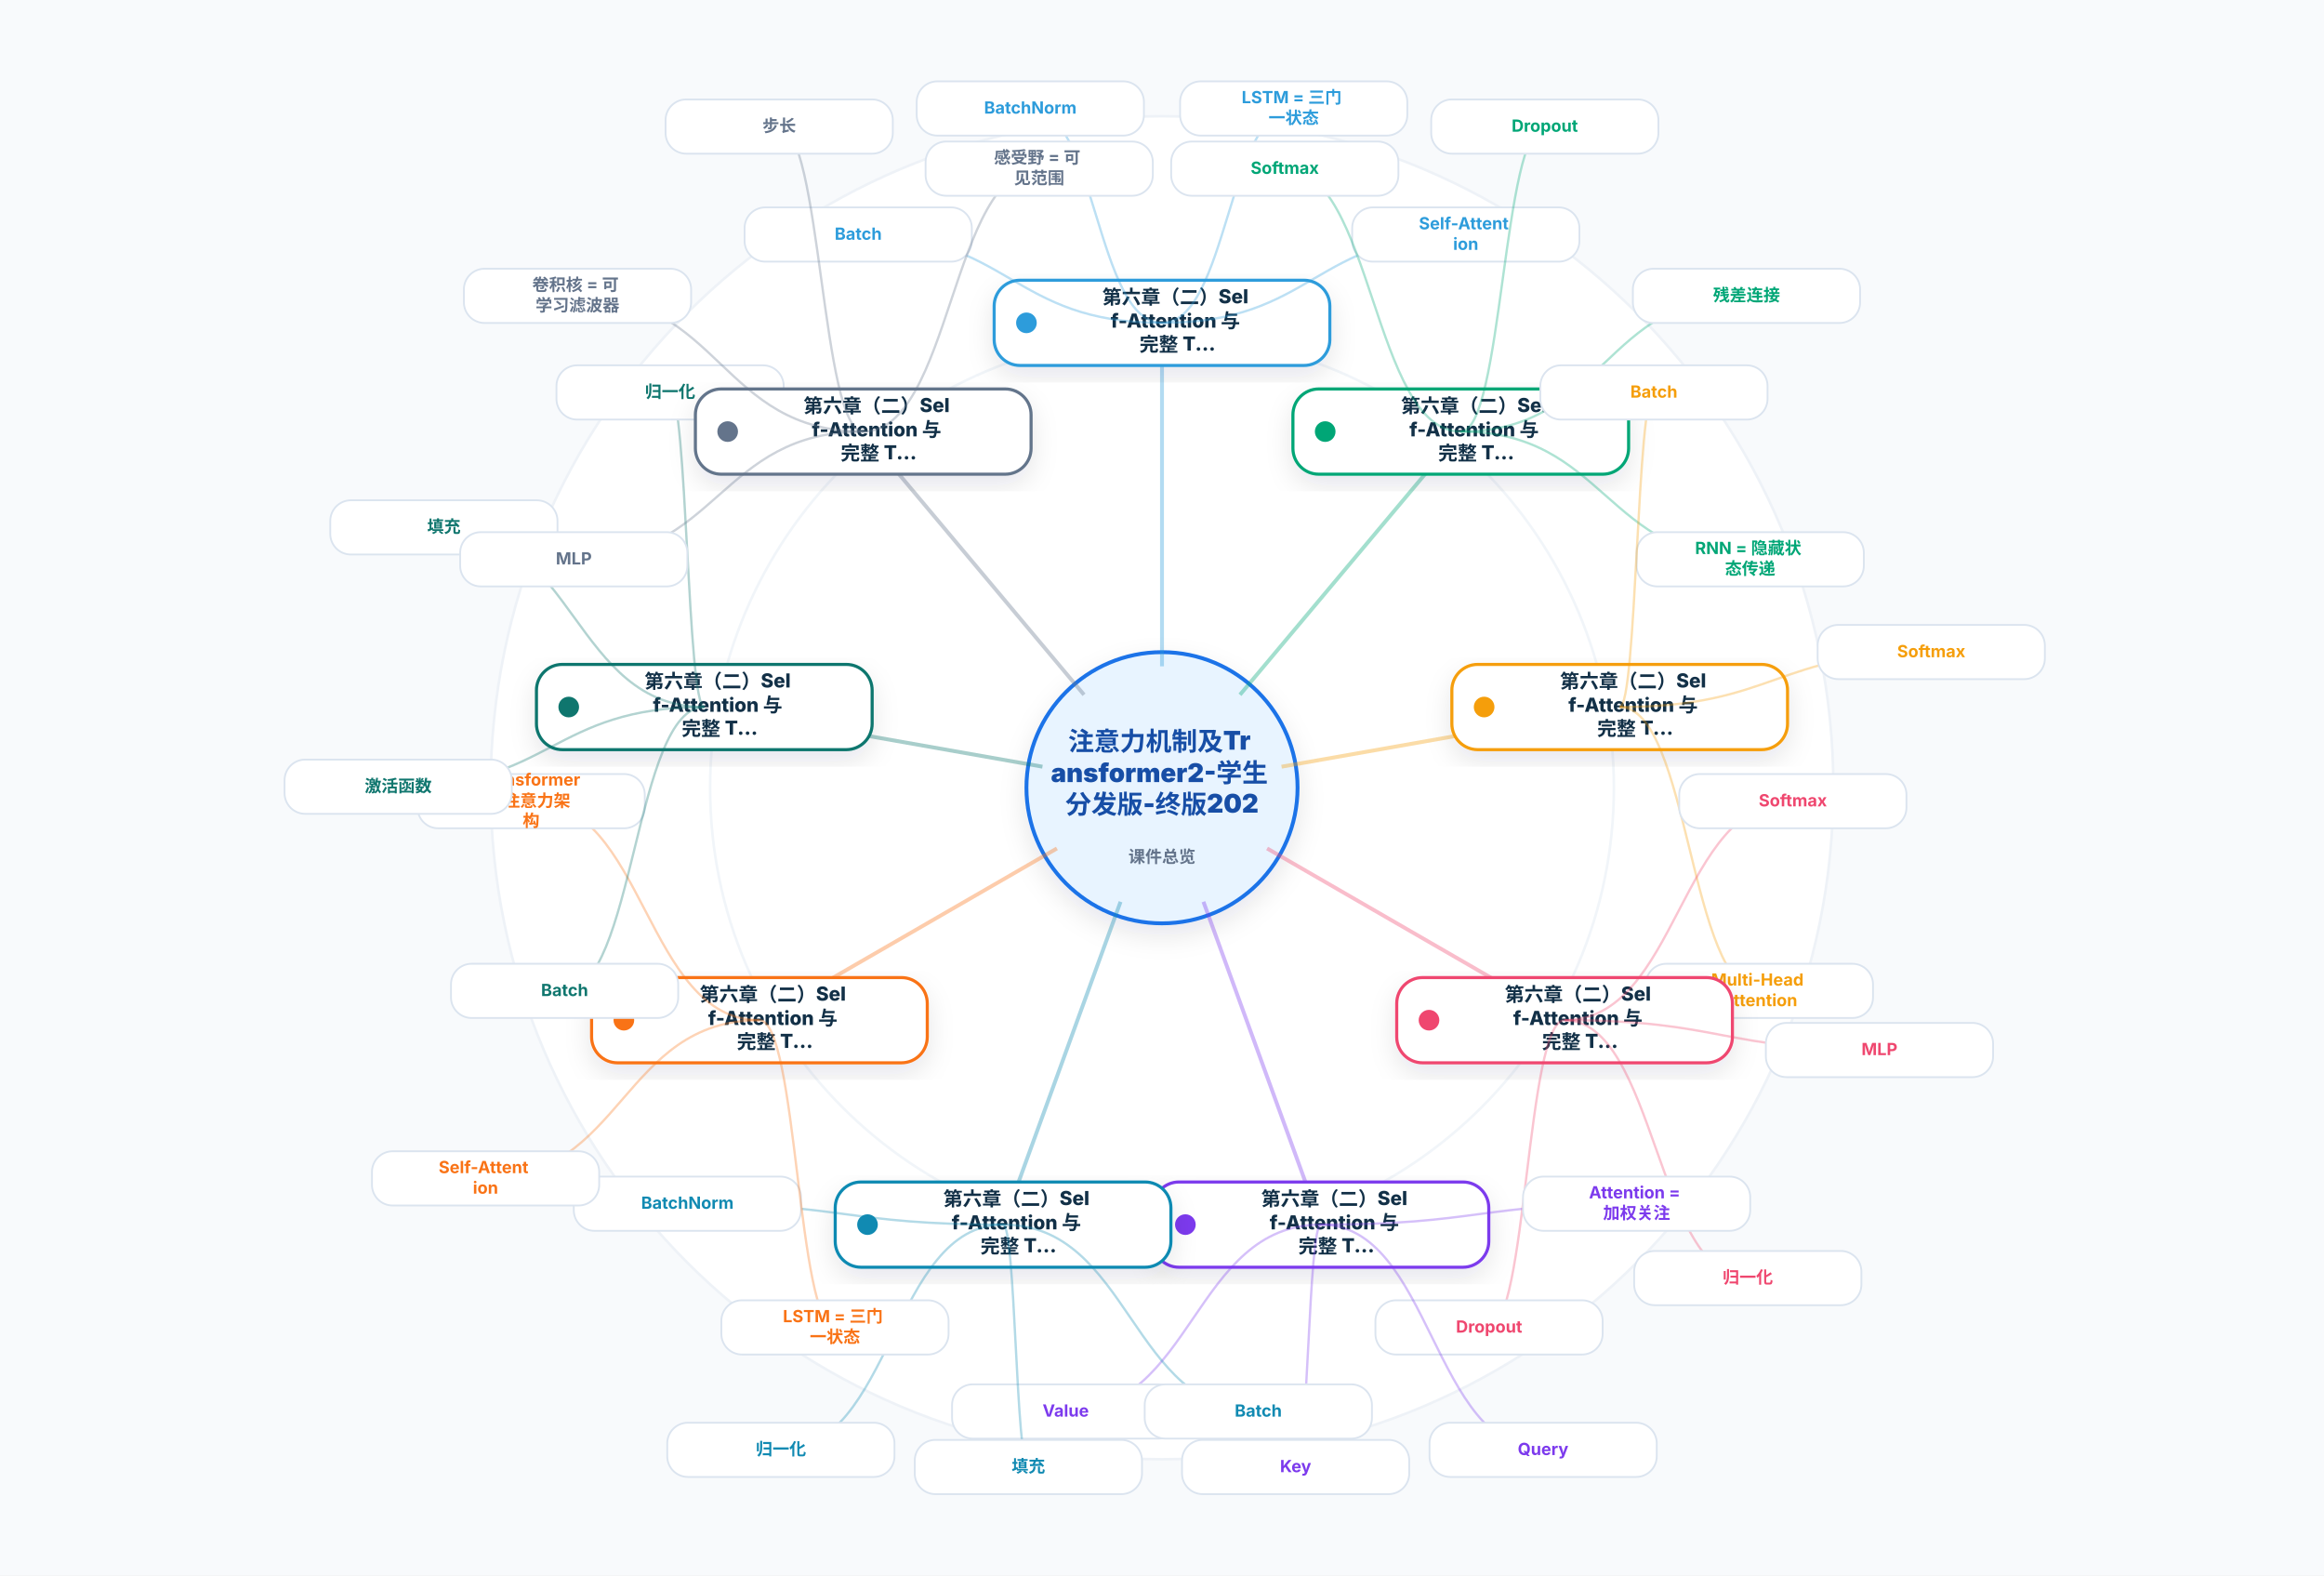
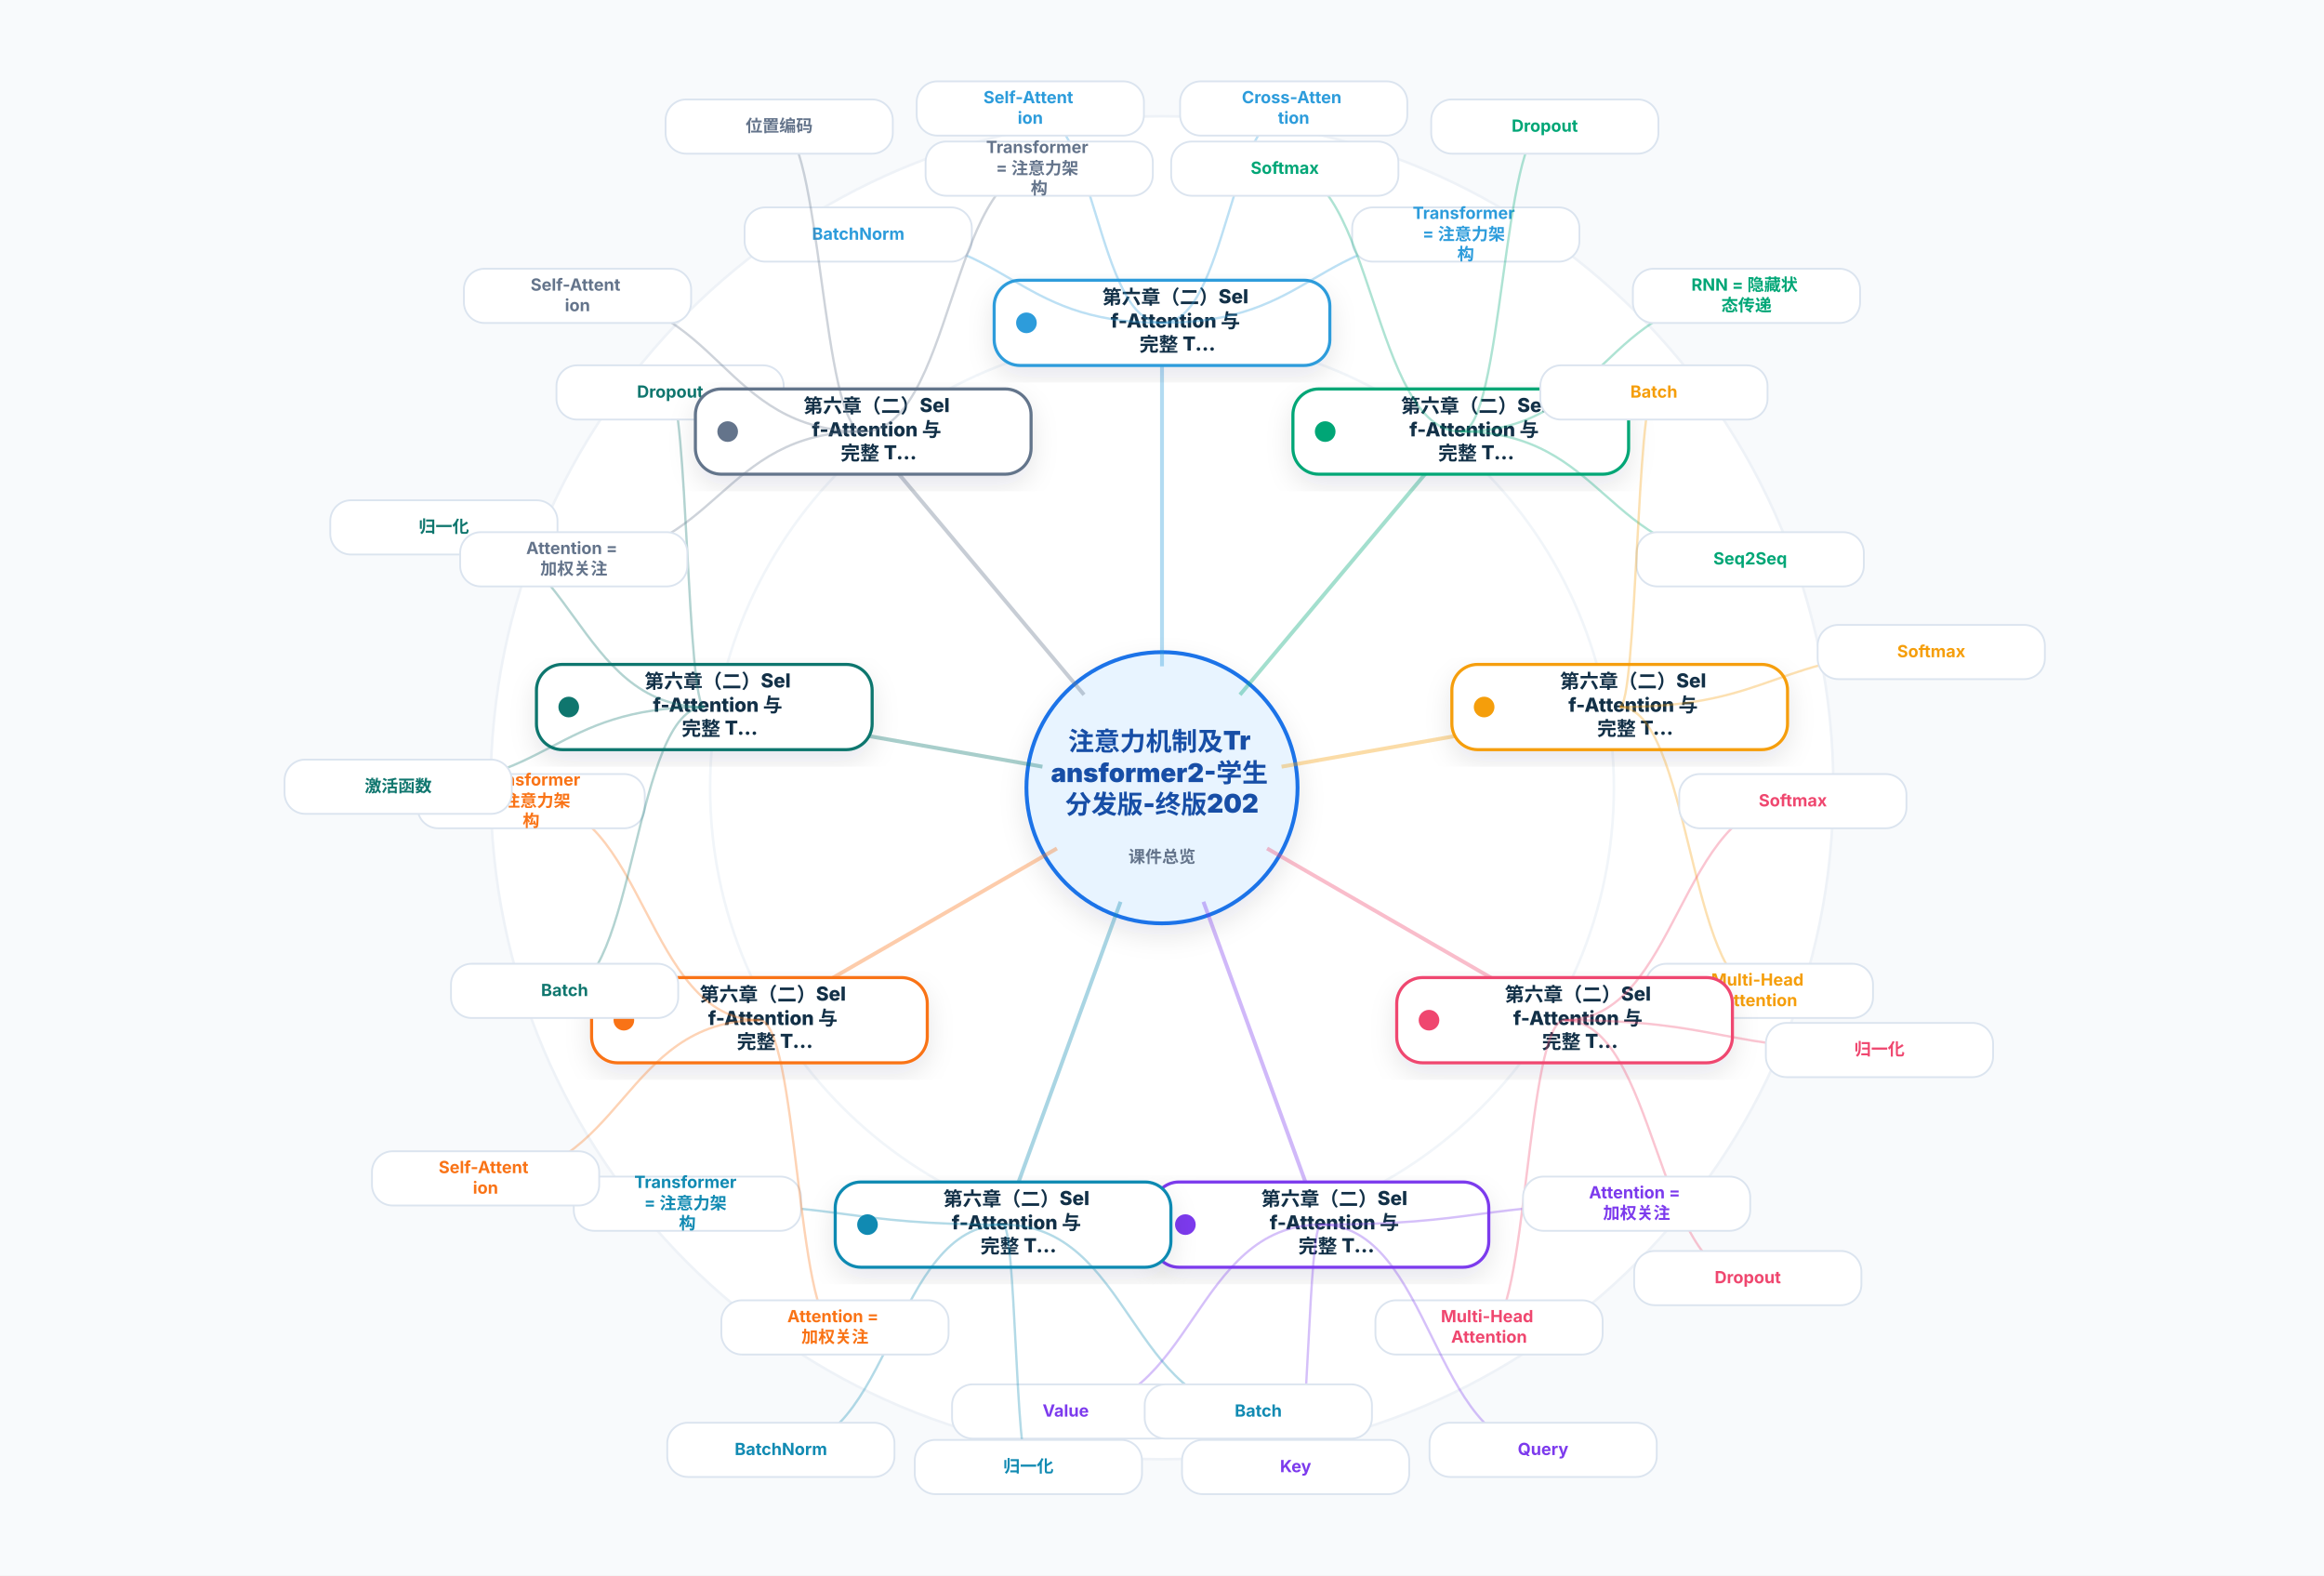
<svg xmlns="http://www.w3.org/2000/svg" width="1800" height="1220" viewBox="0 0 1800 1220">
  <defs>
    <filter id="shadow" x="-15%" y="-20%" width="130%" height="140%">
      <feDropShadow dx="0" dy="8" stdDeviation="10" flood-color="#0f172a" flood-opacity=".10" />
    </filter>
  </defs>
  <rect width="100%" height="100%" fill="#f8fafc" />
  <circle cx="900" cy="610" r="520" fill="#ffffff" stroke="#eef2f7" stroke-width="2" />
  <circle cx="900" cy="610" r="350" fill="none" stroke="#f1f5f9" stroke-width="2" />
  <style>text{font-family:-apple-system,BlinkMacSystemFont,"Segoe UI","PingFang SC","Microsoft YaHei",sans-serif}.link{stroke-width:3;fill:none;opacity:.36}.thin{stroke-width:1.8;fill:none;opacity:.32}.root{filter:url(#shadow)}.pill{filter:url(#shadow)}</style>
  <circle class="root" cx="900.0" cy="610.0" r="105" fill="#e8f4ff" stroke="#1a73e8" stroke-width="3" />
  <text x="900.0" y="581.2" text-anchor="middle" font-size="20" font-weight="850" fill="#174ea6">
    <tspan x="900.0" dy="0.0">注意力机制及Tr</tspan>
    <tspan x="900.0" dy="24.4">ansformer2-学生</tspan>
    <tspan x="900.0" dy="24.4">分发版-终版202</tspan>
  </text>
  <text x="900.0" y="668.0" text-anchor="middle" font-size="13" font-weight="700" fill="#64748b">课件总览</text>
  <path class="link" d="M900.0 516.0 C900.0 420.0, 900.0 360.0, 900.0 250.0" stroke="#2d9cdb" />
  <rect class="pill" x="770.0" y="217.0" rx="20" width="260" height="66" fill="#ffffff" stroke="#2d9cdb" stroke-width="2.4" />
  <circle cx="795.0" cy="250.0" r="8" fill="#2d9cdb" />
  <text x="912.0" y="235.4" text-anchor="middle" font-size="15" font-weight="820" fill="#123047">
    <tspan x="912.0" dy="0.0">第六章（二）Sel</tspan>
    <tspan x="912.0" dy="18.3">f-Attention 与</tspan>
    <tspan x="912.0" dy="18.3">完整 T...</tspan>
  </text>
  <path class="thin" d="M900.0 250.0 C782.4 250.0, 782.4 181.6, 664.7 181.6" stroke="#2d9cdb" />
  <rect x="576.7" y="160.6" rx="16" width="176" height="42" fill="#ffffff" stroke="#dbe4ef" stroke-width="1.4" />
  <text x="664.728" y="185.647" text-anchor="middle" font-size="13" font-weight="750" fill="#2d9cdb">
-     <tspan x="664.728" dy="0.0">Batch</tspan>
+     <tspan x="664.728" dy="0.0">BatchNorm</tspan>
  </text>
  <path class="thin" d="M900.0 250.0 C849.0 250.0, 849.0 84.0, 798.0 84.0" stroke="#2d9cdb" />
  <rect x="710.0" y="63.0" rx="16" width="176" height="42" fill="#ffffff" stroke="#dbe4ef" stroke-width="1.4" />
-   <text x="798.011" y="88.0" text-anchor="middle" font-size="13" font-weight="750" fill="#2d9cdb">
-     <tspan x="798.011" dy="0.0">BatchNorm</tspan>
+   <text x="798.011" y="79.94" text-anchor="middle" font-size="13" font-weight="750" fill="#2d9cdb">
+     <tspan x="798.011" dy="0.0">Self-Attent</tspan>
+     <tspan x="798.011" dy="15.9">ion</tspan>
  </text>
  <path class="thin" d="M900.0 250.0 C951.0 250.0, 951.0 84.0, 1002.0 84.0" stroke="#2d9cdb" />
  <rect x="914.0" y="63.0" rx="16" width="176" height="42" fill="#ffffff" stroke="#dbe4ef" stroke-width="1.4" />
  <text x="1001.989" y="79.94" text-anchor="middle" font-size="13" font-weight="750" fill="#2d9cdb">
-     <tspan x="1001.989" dy="0.0">LSTM = 三门</tspan>
-     <tspan x="1001.989" dy="15.9">一状态</tspan>
+     <tspan x="1001.989" dy="0.0">Cross-Atten</tspan>
+     <tspan x="1001.989" dy="15.9">tion</tspan>
  </text>
  <path class="thin" d="M900.0 250.0 C1017.6 250.0, 1017.6 181.6, 1135.3 181.6" stroke="#2d9cdb" />
  <rect x="1047.3" y="160.6" rx="16" width="176" height="42" fill="#ffffff" stroke="#dbe4ef" stroke-width="1.4" />
-   <text x="1135.272" y="177.587" text-anchor="middle" font-size="13" font-weight="750" fill="#2d9cdb">
-     <tspan x="1135.272" dy="0.0">Self-Attent</tspan>
-     <tspan x="1135.272" dy="15.9">ion</tspan>
+   <text x="1135.272" y="169.527" text-anchor="middle" font-size="13" font-weight="750" fill="#2d9cdb">
+     <tspan x="1135.272" dy="0.0">Transformer</tspan>
+     <tspan x="1135.272" dy="15.9"> = 注意力架</tspan>
+     <tspan x="1135.272" dy="15.9">构</tspan>
  </text>
  <path class="link" d="M960.4 538.0 C1022.1 464.5, 1060.7 418.5, 1131.4 334.2" stroke="#00a676" />
  <rect class="pill" x="1001.4" y="301.2" rx="20" width="260" height="66" fill="#ffffff" stroke="#00a676" stroke-width="2.4" />
  <circle cx="1026.4" cy="334.2" r="8" fill="#00a676" />
  <text x="1143.404" y="319.624" text-anchor="middle" font-size="15" font-weight="820" fill="#123047">
    <tspan x="1143.404" dy="0.0">第六章（二）Sel</tspan>
    <tspan x="1143.404" dy="18.3">f-Attention 与</tspan>
    <tspan x="1143.404" dy="18.3">完整 T...</tspan>
  </text>
  <path class="thin" d="M1131.4 334.2 C1063.3 334.2, 1063.3 130.6, 995.1 130.6" stroke="#00a676" />
  <rect x="907.1" y="109.6" rx="16" width="176" height="42" fill="#ffffff" stroke="#dbe4ef" stroke-width="1.4" />
  <text x="995.111" y="134.633" text-anchor="middle" font-size="13" font-weight="750" fill="#00a676">
    <tspan x="995.111" dy="0.0">Softmax</tspan>
  </text>
  <path class="thin" d="M1131.4 334.2 C1163.9 334.2, 1163.9 98.0, 1196.5 98.0" stroke="#00a676" />
  <rect x="1108.5" y="77.0" rx="16" width="176" height="42" fill="#ffffff" stroke="#dbe4ef" stroke-width="1.4" />
  <text x="1196.465" y="102.021" text-anchor="middle" font-size="13" font-weight="750" fill="#00a676">
    <tspan x="1196.465" dy="0.0">Dropout</tspan>
  </text>
  <path class="thin" d="M1131.4 334.2 C1242.1 334.2, 1242.1 229.1, 1352.7 229.1" stroke="#00a676" />
  <rect x="1264.7" y="208.1" rx="16" width="176" height="42" fill="#ffffff" stroke="#dbe4ef" stroke-width="1.4" />
-   <text x="1352.721" y="233.135" text-anchor="middle" font-size="13" font-weight="750" fill="#00a676">
-     <tspan x="1352.721" dy="0.0">残差连接</tspan>
+   <text x="1352.721" y="225.075" text-anchor="middle" font-size="13" font-weight="750" fill="#00a676">
+     <tspan x="1352.721" dy="0.0">RNN = 隐藏状</tspan>
+     <tspan x="1352.721" dy="15.9">态传递</tspan>
  </text>
  <path class="thin" d="M1131.4 334.2 C1243.5 334.2, 1243.5 433.1, 1355.6 433.1" stroke="#00a676" />
  <rect x="1267.6" y="412.1" rx="16" width="176" height="42" fill="#ffffff" stroke="#dbe4ef" stroke-width="1.4" />
-   <text x="1355.569" y="429.033" text-anchor="middle" font-size="13" font-weight="750" fill="#00a676">
-     <tspan x="1355.569" dy="0.0">RNN = 隐藏状</tspan>
-     <tspan x="1355.569" dy="15.9">态传递</tspan>
+   <text x="1355.569" y="437.093" text-anchor="middle" font-size="13" font-weight="750" fill="#00a676">
+     <tspan x="1355.569" dy="0.0">Seq2Seq</tspan>
  </text>
  <path class="link" d="M992.6 593.7 C1087.1 577.0, 1146.2 566.6, 1254.5 547.5" stroke="#f59e0b" />
  <rect class="pill" x="1124.5" y="514.5" rx="20" width="260" height="66" fill="#ffffff" stroke="#f59e0b" stroke-width="2.4" />
  <circle cx="1149.5" cy="547.5" r="8" fill="#f59e0b" />
  <text x="1266.531" y="532.887" text-anchor="middle" font-size="15" font-weight="820" fill="#123047">
    <tspan x="1266.531" dy="0.0">第六章（二）Sel</tspan>
    <tspan x="1266.531" dy="18.3">f-Attention 与</tspan>
    <tspan x="1266.531" dy="18.3">完整 T...</tspan>
  </text>
  <path class="thin" d="M1254.5 547.5 C1267.8 547.5, 1267.8 303.9, 1281.0 303.9" stroke="#f59e0b" />
  <rect x="1193.0" y="282.9" rx="16" width="176" height="42" fill="#ffffff" stroke="#dbe4ef" stroke-width="1.4" />
  <text x="1280.991" y="307.92" text-anchor="middle" font-size="13" font-weight="750" fill="#f59e0b">
    <tspan x="1280.991" dy="0.0">Batch</tspan>
  </text>
  <path class="thin" d="M1254.5 547.5 C1375.2 547.5, 1375.2 504.9, 1495.8 504.9" stroke="#f59e0b" />
  <rect x="1407.8" y="483.9" rx="16" width="176" height="42" fill="#ffffff" stroke="#dbe4ef" stroke-width="1.4" />
  <text x="1495.809" y="508.943" text-anchor="middle" font-size="13" font-weight="750" fill="#f59e0b">
    <tspan x="1495.809" dy="0.0">Softmax</tspan>
  </text>
  <path class="thin" d="M1254.5 547.5 C1308.6 547.5, 1308.6 767.3, 1362.7 767.3" stroke="#f59e0b" />
  <rect x="1274.7" y="746.3" rx="16" width="176" height="42" fill="#ffffff" stroke="#dbe4ef" stroke-width="1.4" />
  <text x="1362.7" y="763.255" text-anchor="middle" font-size="13" font-weight="750" fill="#f59e0b">
    <tspan x="1362.7" dy="0.0">Multi-Head </tspan>
    <tspan x="1362.7" dy="15.9">Attention</tspan>
  </text>
  <path class="link" d="M981.4 657.0 C1064.5 705.0, 1116.5 735.0, 1211.8 790.0" stroke="#ef476f" />
  <rect class="pill" x="1081.8" y="757.0" rx="20" width="260" height="66" fill="#ffffff" stroke="#ef476f" stroke-width="2.4" />
  <circle cx="1106.8" cy="790.0" r="8" fill="#ef476f" />
  <text x="1223.769" y="775.4" text-anchor="middle" font-size="15" font-weight="820" fill="#123047">
    <tspan x="1223.769" dy="0.0">第六章（二）Sel</tspan>
    <tspan x="1223.769" dy="18.3">f-Attention 与</tspan>
    <tspan x="1223.769" dy="18.3">完整 T...</tspan>
  </text>
  <path class="thin" d="M1211.8 790.0 C1300.2 790.0, 1300.2 620.4, 1388.6 620.4" stroke="#ef476f" />
  <rect x="1300.6" y="599.4" rx="16" width="176" height="42" fill="#ffffff" stroke="#dbe4ef" stroke-width="1.4" />
  <text x="1388.6" y="624.425" text-anchor="middle" font-size="13" font-weight="750" fill="#ef476f">
    <tspan x="1388.6" dy="0.0">Softmax</tspan>
  </text>
  <path class="thin" d="M1211.8 790.0 C1333.7 790.0, 1333.7 813.1, 1455.7 813.1" stroke="#ef476f" />
  <rect x="1367.7" y="792.1" rx="16" width="176" height="42" fill="#ffffff" stroke="#dbe4ef" stroke-width="1.4" />
  <text x="1455.682" y="817.057" text-anchor="middle" font-size="13" font-weight="750" fill="#ef476f">
-     <tspan x="1455.682" dy="0.0">MLP</tspan>
+     <tspan x="1455.682" dy="0.0">归一化</tspan>
  </text>
  <path class="thin" d="M1211.8 790.0 C1282.7 790.0, 1282.7 989.7, 1353.7 989.7" stroke="#ef476f" />
  <rect x="1265.7" y="968.7" rx="16" width="176" height="42" fill="#ffffff" stroke="#dbe4ef" stroke-width="1.4" />
  <text x="1353.693" y="993.706" text-anchor="middle" font-size="13" font-weight="750" fill="#ef476f">
-     <tspan x="1353.693" dy="0.0">归一化</tspan>
+     <tspan x="1353.693" dy="0.0">Dropout</tspan>
  </text>
  <path class="thin" d="M1211.8 790.0 C1182.5 790.0, 1182.5 1027.9, 1153.3 1027.9" stroke="#ef476f" />
  <rect x="1065.3" y="1006.9" rx="16" width="176" height="42" fill="#ffffff" stroke="#dbe4ef" stroke-width="1.4" />
-   <text x="1153.328" y="1031.928" text-anchor="middle" font-size="13" font-weight="750" fill="#ef476f">
-     <tspan x="1153.328" dy="0.0">Dropout</tspan>
+   <text x="1153.328" y="1023.868" text-anchor="middle" font-size="13" font-weight="750" fill="#ef476f">
+     <tspan x="1153.328" dy="0.0">Multi-Head </tspan>
+     <tspan x="1153.328" dy="15.9">Attention</tspan>
  </text>
  <path class="link" d="M932.1 698.3 C965.0 788.5, 985.5 844.9, 1023.1 948.3" stroke="#7c3aed" />
  <rect class="pill" x="893.1" y="915.3" rx="20" width="260" height="66" fill="#ffffff" stroke="#7c3aed" stroke-width="2.4" />
  <circle cx="918.1" cy="948.3" r="8" fill="#7c3aed" />
  <text x="1035.127" y="933.689" text-anchor="middle" font-size="15" font-weight="820" fill="#123047">
    <tspan x="1035.127" dy="0.0">第六章（二）Sel</tspan>
    <tspan x="1035.127" dy="18.3">f-Attention 与</tspan>
    <tspan x="1035.127" dy="18.3">完整 T...</tspan>
  </text>
  <path class="thin" d="M1023.1 948.3 C1145.4 948.3, 1145.4 932.1, 1267.6 932.1" stroke="#7c3aed" />
  <rect x="1179.6" y="911.1" rx="16" width="176" height="42" fill="#ffffff" stroke="#dbe4ef" stroke-width="1.4" />
  <text x="1267.589" y="927.992" text-anchor="middle" font-size="13" font-weight="750" fill="#7c3aed">
    <tspan x="1267.589" dy="0.0">Attention =</tspan>
    <tspan x="1267.589" dy="15.9"> 加权关注</tspan>
  </text>
  <path class="thin" d="M1023.1 948.3 C1109.1 948.3, 1109.1 1122.7, 1195.2 1122.7" stroke="#7c3aed" />
  <rect x="1107.2" y="1101.7" rx="16" width="176" height="42" fill="#ffffff" stroke="#dbe4ef" stroke-width="1.4" />
  <text x="1195.155" y="1126.736" text-anchor="middle" font-size="13" font-weight="750" fill="#7c3aed">
    <tspan x="1195.155" dy="0.0">Query</tspan>
  </text>
  <path class="thin" d="M1023.1 948.3 C1013.3 948.3, 1013.3 1136.0, 1003.5 1136.0" stroke="#7c3aed" />
  <rect x="915.5" y="1115.0" rx="16" width="176" height="42" fill="#ffffff" stroke="#dbe4ef" stroke-width="1.4" />
  <text x="1003.479" y="1140.0" text-anchor="middle" font-size="13" font-weight="750" fill="#7c3aed">
    <tspan x="1003.479" dy="0.0">Key</tspan>
  </text>
  <path class="thin" d="M1023.1 948.3 C924.3 948.3, 924.3 1093.0, 825.4 1093.0" stroke="#7c3aed" />
  <rect x="737.4" y="1072.0" rx="16" width="176" height="42" fill="#ffffff" stroke="#dbe4ef" stroke-width="1.4" />
  <text x="825.422" y="1096.988" text-anchor="middle" font-size="13" font-weight="750" fill="#7c3aed">
    <tspan x="825.422" dy="0.0">Value</tspan>
  </text>
  <path class="link" d="M867.9 698.3 C835.0 788.5, 814.5 844.9, 776.9 948.3" stroke="#118ab2" />
  <rect class="pill" x="646.9" y="915.3" rx="20" width="260" height="66" fill="#ffffff" stroke="#118ab2" stroke-width="2.4" />
  <circle cx="671.9" cy="948.3" r="8" fill="#118ab2" />
  <text x="788.873" y="933.689" text-anchor="middle" font-size="15" font-weight="820" fill="#123047">
    <tspan x="788.873" dy="0.0">第六章（二）Sel</tspan>
    <tspan x="788.873" dy="18.3">f-Attention 与</tspan>
    <tspan x="788.873" dy="18.3">完整 T...</tspan>
  </text>
  <path class="thin" d="M776.9 948.3 C875.7 948.3, 875.7 1093.0, 974.6 1093.0" stroke="#118ab2" />
  <rect x="886.6" y="1072.0" rx="16" width="176" height="42" fill="#ffffff" stroke="#dbe4ef" stroke-width="1.4" />
  <text x="974.578" y="1096.988" text-anchor="middle" font-size="13" font-weight="750" fill="#118ab2">
    <tspan x="974.578" dy="0.0">Batch</tspan>
  </text>
  <path class="thin" d="M776.9 948.3 C786.7 948.3, 786.7 1136.0, 796.5 1136.0" stroke="#118ab2" />
  <rect x="708.5" y="1115.0" rx="16" width="176" height="42" fill="#ffffff" stroke="#dbe4ef" stroke-width="1.4" />
  <text x="796.521" y="1140.0" text-anchor="middle" font-size="13" font-weight="750" fill="#118ab2">
-     <tspan x="796.521" dy="0.0">填充</tspan>
+     <tspan x="796.521" dy="0.0">归一化</tspan>
  </text>
  <path class="thin" d="M776.9 948.3 C690.9 948.3, 690.9 1122.7, 604.8 1122.7" stroke="#118ab2" />
  <rect x="516.8" y="1101.7" rx="16" width="176" height="42" fill="#ffffff" stroke="#dbe4ef" stroke-width="1.4" />
  <text x="604.845" y="1126.736" text-anchor="middle" font-size="13" font-weight="750" fill="#118ab2">
-     <tspan x="604.845" dy="0.0">归一化</tspan>
+     <tspan x="604.845" dy="0.0">BatchNorm</tspan>
  </text>
  <path class="thin" d="M776.9 948.3 C654.6 948.3, 654.6 932.1, 532.4 932.1" stroke="#118ab2" />
  <rect x="444.4" y="911.1" rx="16" width="176" height="42" fill="#ffffff" stroke="#dbe4ef" stroke-width="1.4" />
-   <text x="532.411" y="936.052" text-anchor="middle" font-size="13" font-weight="750" fill="#118ab2">
-     <tspan x="532.411" dy="0.0">BatchNorm</tspan>
+   <text x="532.411" y="919.932" text-anchor="middle" font-size="13" font-weight="750" fill="#118ab2">
+     <tspan x="532.411" dy="0.0">Transformer</tspan>
+     <tspan x="532.411" dy="15.9"> = 注意力架</tspan>
+     <tspan x="532.411" dy="15.9">构</tspan>
  </text>
  <path class="link" d="M818.6 657.0 C735.5 705.0, 683.5 735.0, 588.2 790.0" stroke="#f97316" />
  <rect class="pill" x="458.2" y="757.0" rx="20" width="260" height="66" fill="#ffffff" stroke="#f97316" stroke-width="2.4" />
  <circle cx="483.2" cy="790.0" r="8" fill="#f97316" />
  <text x="600.231" y="775.4" text-anchor="middle" font-size="15" font-weight="820" fill="#123047">
    <tspan x="600.231" dy="0.0">第六章（二）Sel</tspan>
    <tspan x="600.231" dy="18.3">f-Attention 与</tspan>
    <tspan x="600.231" dy="18.3">完整 T...</tspan>
  </text>
  <path class="thin" d="M588.2 790.0 C617.5 790.0, 617.5 1027.9, 646.7 1027.9" stroke="#f97316" />
  <rect x="558.7" y="1006.9" rx="16" width="176" height="42" fill="#ffffff" stroke="#dbe4ef" stroke-width="1.4" />
  <text x="646.672" y="1023.868" text-anchor="middle" font-size="13" font-weight="750" fill="#f97316">
-     <tspan x="646.672" dy="0.0">LSTM = 三门</tspan>
-     <tspan x="646.672" dy="15.9">一状态</tspan>
+     <tspan x="646.672" dy="0.0">Attention =</tspan>
+     <tspan x="646.672" dy="15.9"> 加权关注</tspan>
  </text>
  <path class="thin" d="M588.2 790.0 C482.1 790.0, 482.1 912.5, 376.1 912.5" stroke="#f97316" />
  <rect x="288.1" y="891.5" rx="16" width="176" height="42" fill="#ffffff" stroke="#dbe4ef" stroke-width="1.4" />
  <text x="376.055" y="908.44" text-anchor="middle" font-size="13" font-weight="750" fill="#f97316">
    <tspan x="376.055" dy="0.0">Self-Attent</tspan>
    <tspan x="376.055" dy="15.9">ion</tspan>
  </text>
  <path class="thin" d="M588.2 790.0 C499.8 790.0, 499.8 620.4, 411.4 620.4" stroke="#f97316" />
  <rect x="323.4" y="599.4" rx="16" width="176" height="42" fill="#ffffff" stroke="#dbe4ef" stroke-width="1.4" />
  <text x="411.4" y="608.305" text-anchor="middle" font-size="13" font-weight="750" fill="#f97316">
    <tspan x="411.4" dy="0.0">Transformer</tspan>
    <tspan x="411.4" dy="15.9"> = 注意力架</tspan>
    <tspan x="411.4" dy="15.9">构</tspan>
  </text>
  <path class="link" d="M807.4 593.7 C712.9 577.0, 653.8 566.6, 545.5 547.5" stroke="#0f766e" />
  <rect class="pill" x="415.5" y="514.5" rx="20" width="260" height="66" fill="#ffffff" stroke="#0f766e" stroke-width="2.4" />
  <circle cx="440.5" cy="547.5" r="8" fill="#0f766e" />
  <text x="557.469" y="532.887" text-anchor="middle" font-size="15" font-weight="820" fill="#123047">
    <tspan x="557.469" dy="0.0">第六章（二）Sel</tspan>
    <tspan x="557.469" dy="18.3">f-Attention 与</tspan>
    <tspan x="557.469" dy="18.3">完整 T...</tspan>
  </text>
  <path class="thin" d="M545.5 547.5 C491.4 547.5, 491.4 767.3, 437.3 767.3" stroke="#0f766e" />
  <rect x="349.3" y="746.3" rx="16" width="176" height="42" fill="#ffffff" stroke="#dbe4ef" stroke-width="1.4" />
  <text x="437.3" y="771.315" text-anchor="middle" font-size="13" font-weight="750" fill="#0f766e">
    <tspan x="437.3" dy="0.0">Batch</tspan>
  </text>
  <path class="thin" d="M545.5 547.5 C426.9 547.5, 426.9 609.2, 308.4 609.2" stroke="#0f766e" />
  <rect x="220.4" y="588.2" rx="16" width="176" height="42" fill="#ffffff" stroke="#dbe4ef" stroke-width="1.4" />
  <text x="308.38" y="613.244" text-anchor="middle" font-size="13" font-weight="750" fill="#0f766e">
    <tspan x="308.38" dy="0.0">激活函数</tspan>
  </text>
  <path class="thin" d="M545.5 547.5 C444.6 547.5, 444.6 408.4, 343.8 408.4" stroke="#0f766e" />
  <rect x="255.8" y="387.4" rx="16" width="176" height="42" fill="#ffffff" stroke="#dbe4ef" stroke-width="1.4" />
  <text x="343.801" y="412.365" text-anchor="middle" font-size="13" font-weight="750" fill="#0f766e">
-     <tspan x="343.801" dy="0.0">填充</tspan>
+     <tspan x="343.801" dy="0.0">归一化</tspan>
  </text>
  <path class="thin" d="M545.5 547.5 C532.2 547.5, 532.2 303.9, 519.0 303.9" stroke="#0f766e" />
  <rect x="431.0" y="282.9" rx="16" width="176" height="42" fill="#ffffff" stroke="#dbe4ef" stroke-width="1.4" />
  <text x="519.009" y="307.92" text-anchor="middle" font-size="13" font-weight="750" fill="#0f766e">
-     <tspan x="519.009" dy="0.0">归一化</tspan>
+     <tspan x="519.009" dy="0.0">Dropout</tspan>
  </text>
  <path class="link" d="M839.6 538.0 C777.9 464.5, 739.3 418.5, 668.6 334.2" stroke="#64748b" />
  <rect class="pill" x="538.6" y="301.2" rx="20" width="260" height="66" fill="#ffffff" stroke="#64748b" stroke-width="2.4" />
  <circle cx="563.6" cy="334.2" r="8" fill="#64748b" />
  <text x="680.596" y="319.624" text-anchor="middle" font-size="15" font-weight="820" fill="#123047">
    <tspan x="680.596" dy="0.0">第六章（二）Sel</tspan>
    <tspan x="680.596" dy="18.3">f-Attention 与</tspan>
    <tspan x="680.596" dy="18.3">完整 T...</tspan>
  </text>
  <path class="thin" d="M668.6 334.2 C556.5 334.2, 556.5 433.1, 444.4 433.1" stroke="#64748b" />
  <rect x="356.4" y="412.1" rx="16" width="176" height="42" fill="#ffffff" stroke="#dbe4ef" stroke-width="1.4" />
-   <text x="444.431" y="437.093" text-anchor="middle" font-size="13" font-weight="750" fill="#64748b">
-     <tspan x="444.431" dy="0.0">MLP</tspan>
+   <text x="444.431" y="429.033" text-anchor="middle" font-size="13" font-weight="750" fill="#64748b">
+     <tspan x="444.431" dy="0.0">Attention =</tspan>
+     <tspan x="444.431" dy="15.9"> 加权关注</tspan>
  </text>
  <path class="thin" d="M668.6 334.2 C557.9 334.2, 557.9 229.1, 447.3 229.1" stroke="#64748b" />
  <rect x="359.3" y="208.1" rx="16" width="176" height="42" fill="#ffffff" stroke="#dbe4ef" stroke-width="1.4" />
  <text x="447.279" y="225.075" text-anchor="middle" font-size="13" font-weight="750" fill="#64748b">
-     <tspan x="447.279" dy="0.0">卷积核 = 可</tspan>
-     <tspan x="447.279" dy="15.9">学习滤波器</tspan>
+     <tspan x="447.279" dy="0.0">Self-Attent</tspan>
+     <tspan x="447.279" dy="15.9">ion</tspan>
  </text>
  <path class="thin" d="M668.6 334.2 C636.1 334.2, 636.1 98.0, 603.5 98.0" stroke="#64748b" />
  <rect x="515.5" y="77.0" rx="16" width="176" height="42" fill="#ffffff" stroke="#dbe4ef" stroke-width="1.4" />
  <text x="603.535" y="102.021" text-anchor="middle" font-size="13" font-weight="750" fill="#64748b">
-     <tspan x="603.535" dy="0.0">步长</tspan>
+     <tspan x="603.535" dy="0.0">位置编码</tspan>
  </text>
  <path class="thin" d="M668.6 334.2 C736.7 334.2, 736.7 130.6, 804.9 130.6" stroke="#64748b" />
  <rect x="716.9" y="109.6" rx="16" width="176" height="42" fill="#ffffff" stroke="#dbe4ef" stroke-width="1.4" />
-   <text x="804.889" y="126.573" text-anchor="middle" font-size="13" font-weight="750" fill="#64748b">
-     <tspan x="804.889" dy="0.0">感受野 = 可</tspan>
-     <tspan x="804.889" dy="15.9">见范围</tspan>
+   <text x="804.889" y="118.513" text-anchor="middle" font-size="13" font-weight="750" fill="#64748b">
+     <tspan x="804.889" dy="0.0">Transformer</tspan>
+     <tspan x="804.889" dy="15.9"> = 注意力架</tspan>
+     <tspan x="804.889" dy="15.9">构</tspan>
  </text>
</svg>
